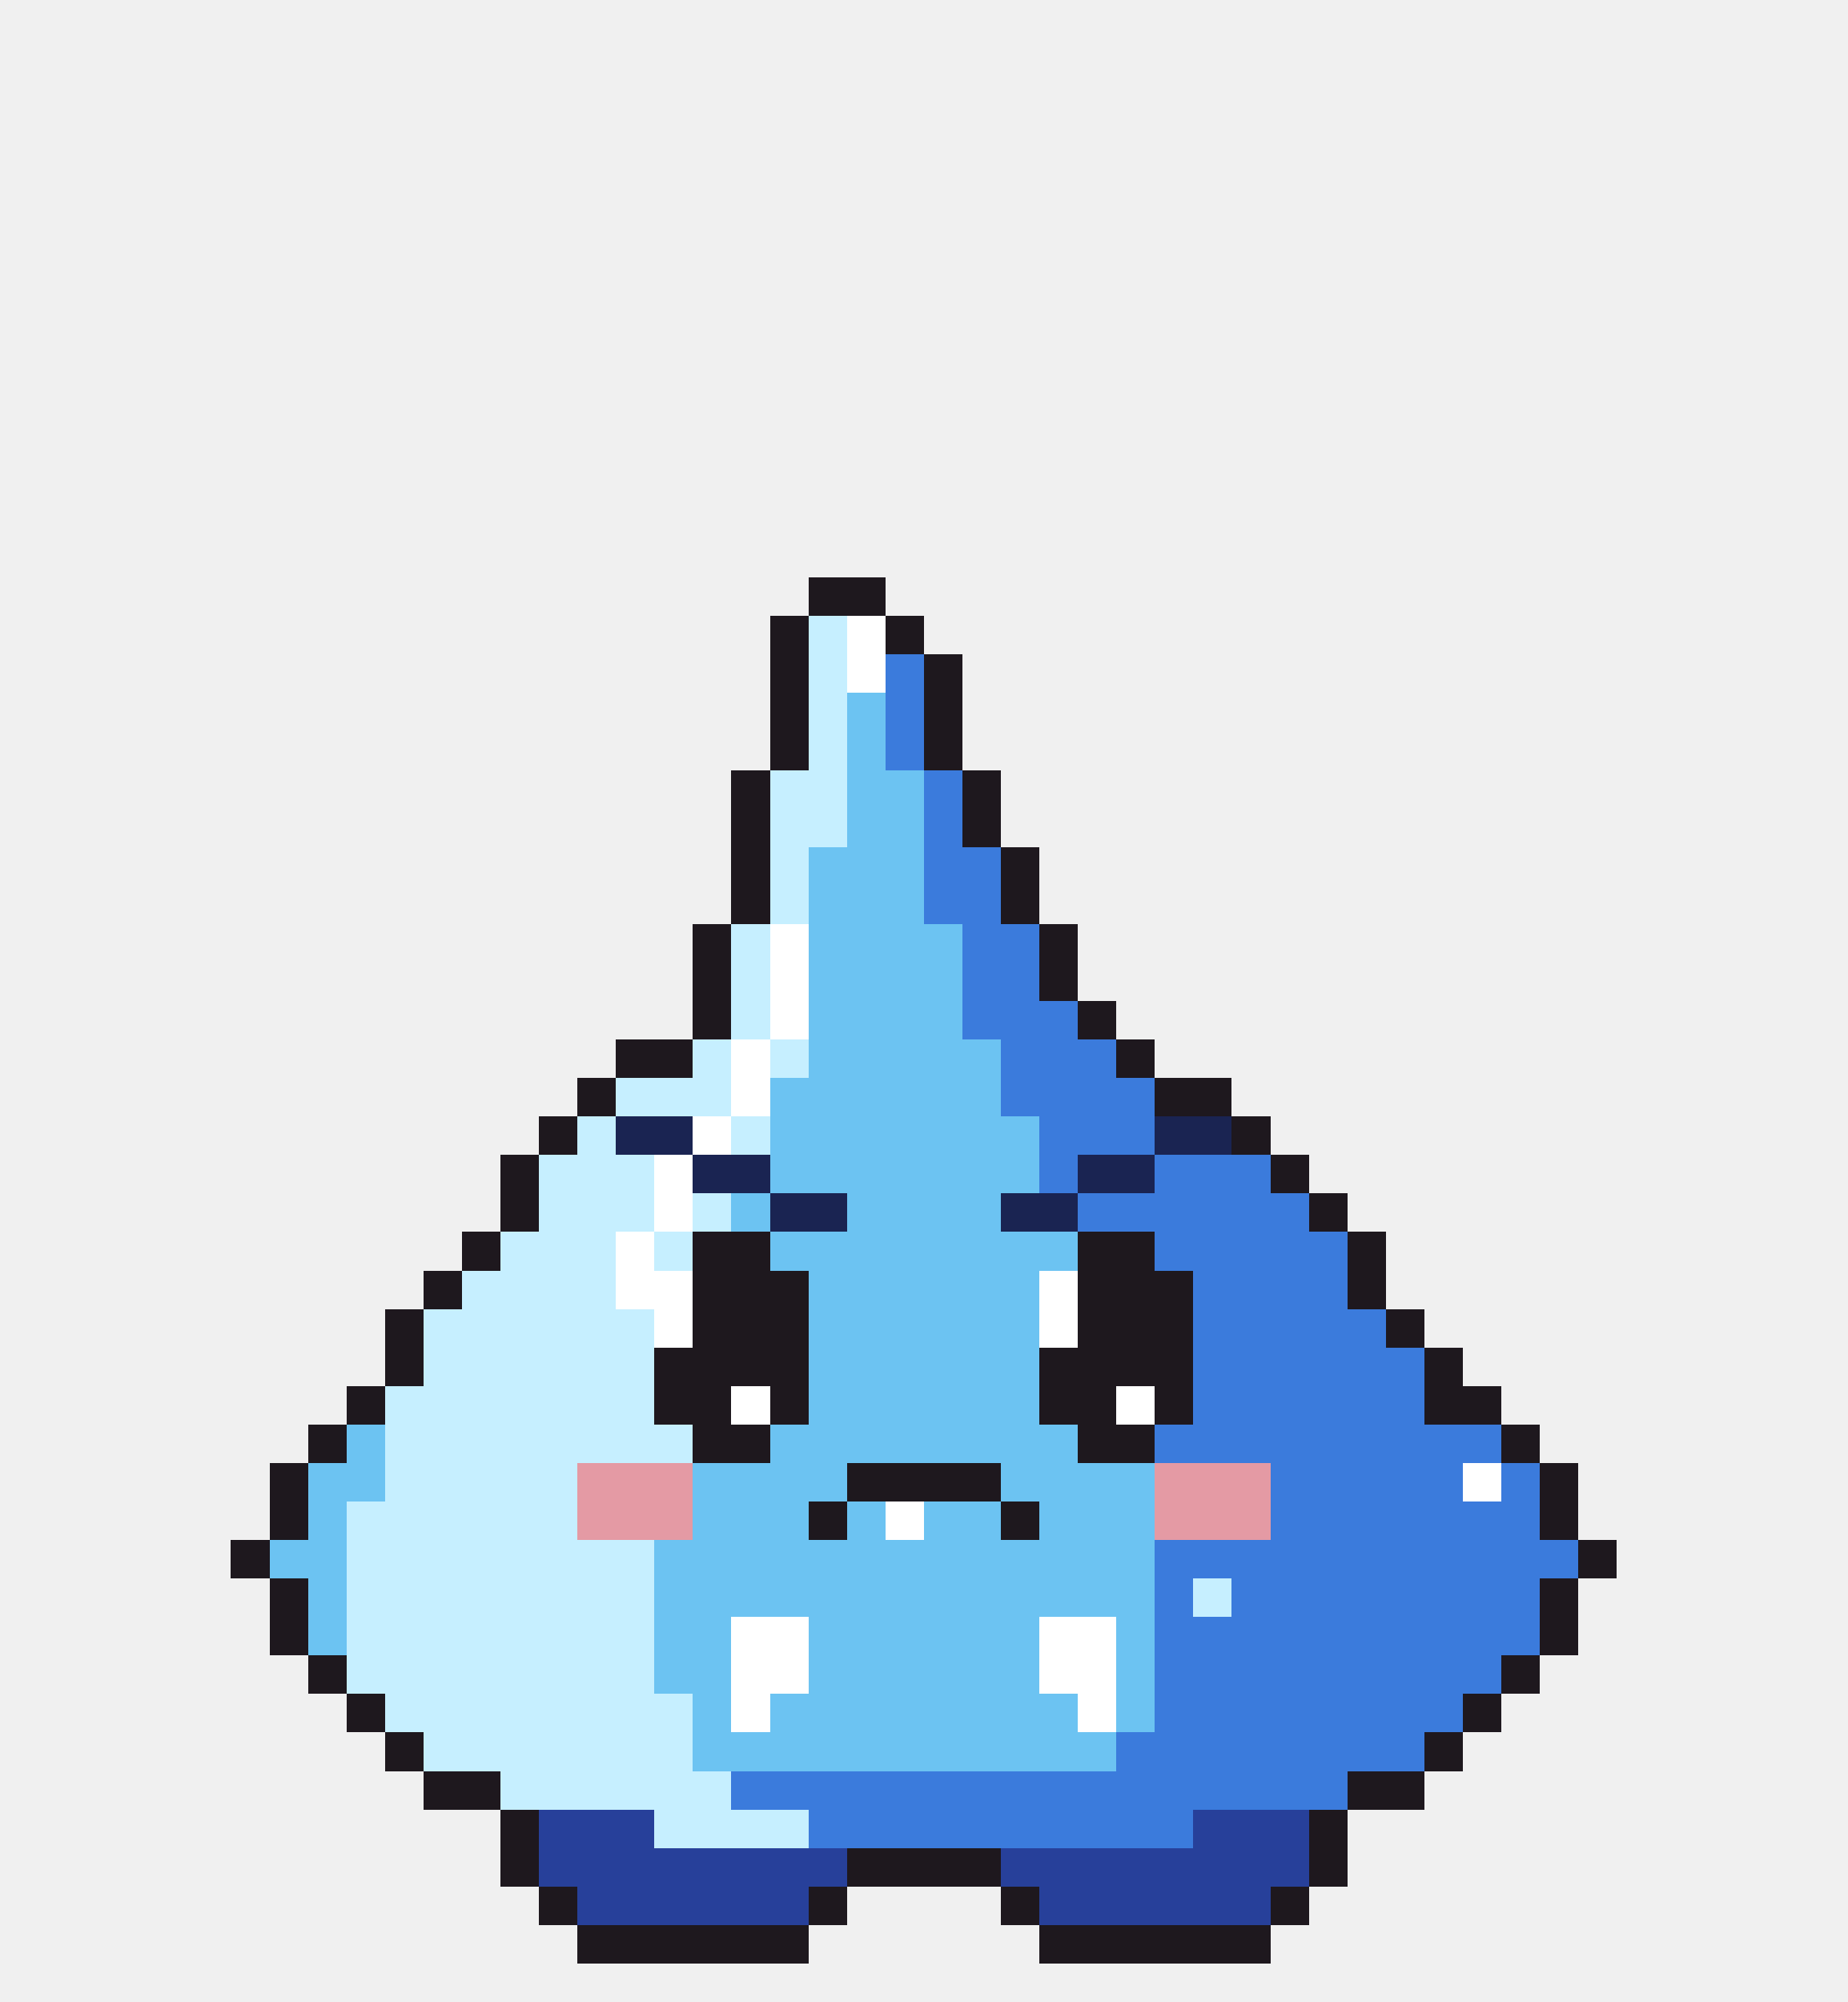
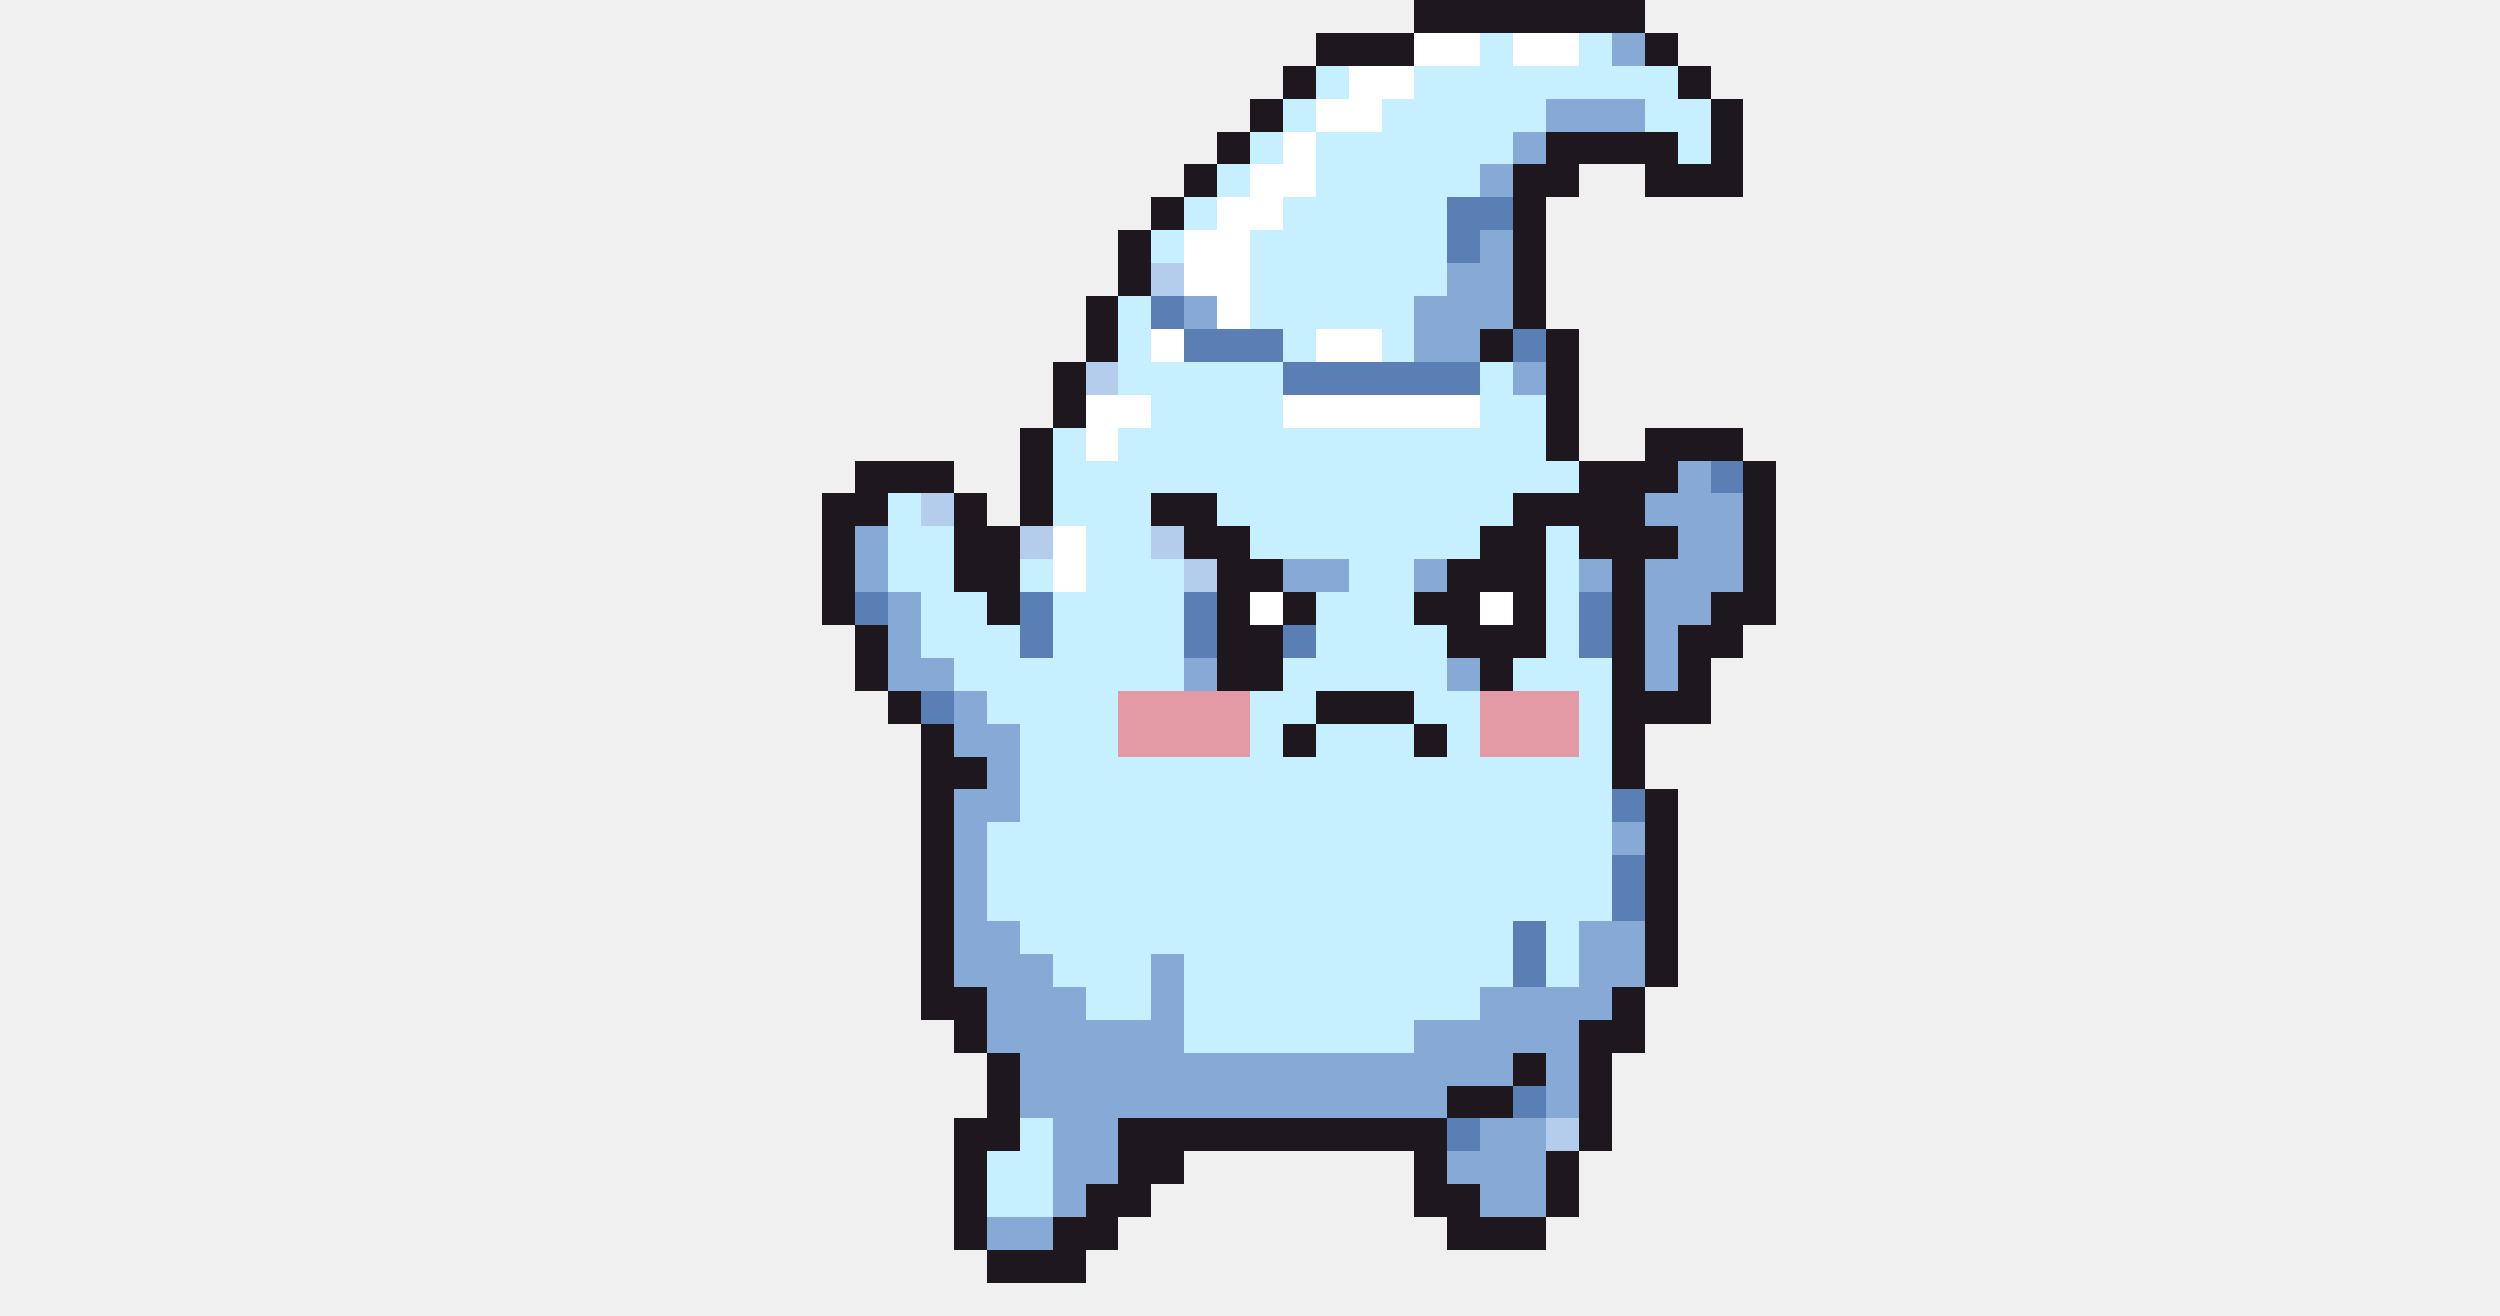
- <svg xmlns="http://www.w3.org/2000/svg" width="48" height="52" viewBox="0 0 48 52" shape-rendering="crispEdges">
-   <rect x="21" y="15" width="2" height="1" fill="#1e181e" />
-   <rect x="20" y="16" width="1" height="1" fill="#1e181e" />
-   <rect x="21" y="16" width="1" height="1" fill="#c6efff" />
-   <rect x="22" y="16" width="1" height="1" fill="#ffffff" />
-   <rect x="23" y="16" width="1" height="1" fill="#1e181e" />
-   <rect x="20" y="17" width="1" height="1" fill="#1e181e" />
-   <rect x="21" y="17" width="1" height="1" fill="#c6efff" />
-   <rect x="22" y="17" width="1" height="1" fill="#ffffff" />
-   <rect x="23" y="17" width="1" height="1" fill="#3b7bdc" />
-   <rect x="24" y="17" width="1" height="1" fill="#1e181e" />
-   <rect x="20" y="18" width="1" height="1" fill="#1e181e" />
-   <rect x="21" y="18" width="1" height="1" fill="#c6efff" />
-   <rect x="22" y="18" width="1" height="1" fill="#6cc3f2" />
-   <rect x="23" y="18" width="1" height="1" fill="#3b7bdc" />
-   <rect x="24" y="18" width="1" height="1" fill="#1e181e" />
-   <rect x="20" y="19" width="1" height="1" fill="#1e181e" />
-   <rect x="21" y="19" width="1" height="1" fill="#c6efff" />
-   <rect x="22" y="19" width="1" height="1" fill="#6cc3f2" />
-   <rect x="23" y="19" width="1" height="1" fill="#3b7bdc" />
-   <rect x="24" y="19" width="1" height="1" fill="#1e181e" />
-   <rect x="19" y="20" width="1" height="1" fill="#1e181e" />
-   <rect x="20" y="20" width="2" height="1" fill="#c6efff" />
-   <rect x="22" y="20" width="2" height="1" fill="#6cc3f2" />
-   <rect x="24" y="20" width="1" height="1" fill="#3b7bdc" />
-   <rect x="25" y="20" width="1" height="1" fill="#1e181e" />
-   <rect x="19" y="21" width="1" height="1" fill="#1e181e" />
-   <rect x="20" y="21" width="2" height="1" fill="#c6efff" />
-   <rect x="22" y="21" width="2" height="1" fill="#6cc3f2" />
-   <rect x="24" y="21" width="1" height="1" fill="#3b7bdc" />
-   <rect x="25" y="21" width="1" height="1" fill="#1e181e" />
-   <rect x="19" y="22" width="1" height="1" fill="#1e181e" />
-   <rect x="20" y="22" width="1" height="1" fill="#c6efff" />
-   <rect x="21" y="22" width="3" height="1" fill="#6cc3f2" />
-   <rect x="24" y="22" width="2" height="1" fill="#3b7bdc" />
-   <rect x="26" y="22" width="1" height="1" fill="#1e181e" />
-   <rect x="19" y="23" width="1" height="1" fill="#1e181e" />
-   <rect x="20" y="23" width="1" height="1" fill="#c6efff" />
-   <rect x="21" y="23" width="3" height="1" fill="#6cc3f2" />
-   <rect x="24" y="23" width="2" height="1" fill="#3b7bdc" />
-   <rect x="26" y="23" width="1" height="1" fill="#1e181e" />
-   <rect x="18" y="24" width="1" height="1" fill="#1e181e" />
-   <rect x="19" y="24" width="1" height="1" fill="#c6efff" />
-   <rect x="20" y="24" width="1" height="1" fill="#ffffff" />
-   <rect x="21" y="24" width="4" height="1" fill="#6cc3f2" />
-   <rect x="25" y="24" width="2" height="1" fill="#3b7bdc" />
-   <rect x="27" y="24" width="1" height="1" fill="#1e181e" />
-   <rect x="18" y="25" width="1" height="1" fill="#1e181e" />
-   <rect x="19" y="25" width="1" height="1" fill="#c6efff" />
-   <rect x="20" y="25" width="1" height="1" fill="#ffffff" />
-   <rect x="21" y="25" width="4" height="1" fill="#6cc3f2" />
-   <rect x="25" y="25" width="2" height="1" fill="#3b7bdc" />
-   <rect x="27" y="25" width="1" height="1" fill="#1e181e" />
-   <rect x="18" y="26" width="1" height="1" fill="#1e181e" />
-   <rect x="19" y="26" width="1" height="1" fill="#c6efff" />
-   <rect x="20" y="26" width="1" height="1" fill="#ffffff" />
-   <rect x="21" y="26" width="4" height="1" fill="#6cc3f2" />
-   <rect x="25" y="26" width="3" height="1" fill="#3b7bdc" />
+ <svg xmlns="http://www.w3.org/2000/svg" width="76" height="40" viewBox="0 0 76 40" shape-rendering="crispEdges">
+   <rect x="43" y="0" width="7" height="1" fill="#1e181e" />
+   <rect x="40" y="1" width="3" height="1" fill="#1e181e" />
+   <rect x="43" y="1" width="2" height="1" fill="#ffffff" />
+   <rect x="45" y="1" width="1" height="1" fill="#c6efff" />
+   <rect x="46" y="1" width="2" height="1" fill="#ffffff" />
+   <rect x="48" y="1" width="1" height="1" fill="#c6efff" />
+   <rect x="49" y="1" width="1" height="1" fill="#86a9d6" />
+   <rect x="50" y="1" width="1" height="1" fill="#1e181e" />
+   <rect x="39" y="2" width="1" height="1" fill="#1e181e" />
+   <rect x="40" y="2" width="1" height="1" fill="#c6efff" />
+   <rect x="41" y="2" width="2" height="1" fill="#ffffff" />
+   <rect x="43" y="2" width="8" height="1" fill="#c6efff" />
+   <rect x="51" y="2" width="1" height="1" fill="#1e181e" />
+   <rect x="38" y="3" width="1" height="1" fill="#1e181e" />
+   <rect x="39" y="3" width="1" height="1" fill="#c6efff" />
+   <rect x="40" y="3" width="2" height="1" fill="#ffffff" />
+   <rect x="42" y="3" width="5" height="1" fill="#c6efff" />
+   <rect x="47" y="3" width="3" height="1" fill="#86a9d6" />
+   <rect x="50" y="3" width="2" height="1" fill="#c6efff" />
+   <rect x="52" y="3" width="1" height="1" fill="#1e181e" />
+   <rect x="37" y="4" width="1" height="1" fill="#1e181e" />
+   <rect x="38" y="4" width="1" height="1" fill="#c6efff" />
+   <rect x="39" y="4" width="1" height="1" fill="#ffffff" />
+   <rect x="40" y="4" width="6" height="1" fill="#c6efff" />
+   <rect x="46" y="4" width="1" height="1" fill="#86a9d6" />
+   <rect x="47" y="4" width="4" height="1" fill="#1e181e" />
+   <rect x="51" y="4" width="1" height="1" fill="#c6efff" />
+   <rect x="52" y="4" width="1" height="1" fill="#1e181e" />
+   <rect x="36" y="5" width="1" height="1" fill="#1e181e" />
+   <rect x="37" y="5" width="1" height="1" fill="#c6efff" />
+   <rect x="38" y="5" width="2" height="1" fill="#ffffff" />
+   <rect x="40" y="5" width="5" height="1" fill="#c6efff" />
+   <rect x="45" y="5" width="1" height="1" fill="#86a9d6" />
+   <rect x="46" y="5" width="2" height="1" fill="#1e181e" />
+   <rect x="50" y="5" width="3" height="1" fill="#1e181e" />
+   <rect x="35" y="6" width="1" height="1" fill="#1e181e" />
+   <rect x="36" y="6" width="1" height="1" fill="#c6efff" />
+   <rect x="37" y="6" width="2" height="1" fill="#ffffff" />
+   <rect x="39" y="6" width="5" height="1" fill="#c6efff" />
+   <rect x="44" y="6" width="2" height="1" fill="#5a7fb5" />
+   <rect x="46" y="6" width="1" height="1" fill="#1e181e" />
+   <rect x="34" y="7" width="1" height="1" fill="#1e181e" />
+   <rect x="35" y="7" width="1" height="1" fill="#c6efff" />
+   <rect x="36" y="7" width="2" height="1" fill="#ffffff" />
+   <rect x="38" y="7" width="6" height="1" fill="#c6efff" />
+   <rect x="44" y="7" width="1" height="1" fill="#5a7fb5" />
+   <rect x="45" y="7" width="1" height="1" fill="#86a9d6" />
+   <rect x="46" y="7" width="1" height="1" fill="#1e181e" />
+   <rect x="34" y="8" width="1" height="1" fill="#1e181e" />
+   <rect x="35" y="8" width="1" height="1" fill="#b4cdec" />
+   <rect x="36" y="8" width="2" height="1" fill="#ffffff" />
+   <rect x="38" y="8" width="6" height="1" fill="#c6efff" />
+   <rect x="44" y="8" width="2" height="1" fill="#86a9d6" />
+   <rect x="46" y="8" width="1" height="1" fill="#1e181e" />
+   <rect x="33" y="9" width="1" height="1" fill="#1e181e" />
+   <rect x="34" y="9" width="1" height="1" fill="#c6efff" />
+   <rect x="35" y="9" width="1" height="1" fill="#5a7fb5" />
+   <rect x="36" y="9" width="1" height="1" fill="#86a9d6" />
+   <rect x="37" y="9" width="1" height="1" fill="#ffffff" />
+   <rect x="38" y="9" width="5" height="1" fill="#c6efff" />
+   <rect x="43" y="9" width="3" height="1" fill="#86a9d6" />
+   <rect x="46" y="9" width="1" height="1" fill="#1e181e" />
+   <rect x="33" y="10" width="1" height="1" fill="#1e181e" />
+   <rect x="34" y="10" width="1" height="1" fill="#c6efff" />
+   <rect x="35" y="10" width="1" height="1" fill="#ffffff" />
+   <rect x="36" y="10" width="3" height="1" fill="#5a7fb5" />
+   <rect x="39" y="10" width="1" height="1" fill="#c6efff" />
+   <rect x="40" y="10" width="2" height="1" fill="#ffffff" />
+   <rect x="42" y="10" width="1" height="1" fill="#c6efff" />
+   <rect x="43" y="10" width="2" height="1" fill="#86a9d6" />
+   <rect x="45" y="10" width="1" height="1" fill="#1e181e" />
+   <rect x="46" y="10" width="1" height="1" fill="#5a7fb5" />
+   <rect x="47" y="10" width="1" height="1" fill="#1e181e" />
+   <rect x="32" y="11" width="1" height="1" fill="#1e181e" />
+   <rect x="33" y="11" width="1" height="1" fill="#b4cdec" />
+   <rect x="34" y="11" width="5" height="1" fill="#c6efff" />
+   <rect x="39" y="11" width="6" height="1" fill="#5a7fb5" />
+   <rect x="45" y="11" width="1" height="1" fill="#c6efff" />
+   <rect x="46" y="11" width="1" height="1" fill="#86a9d6" />
+   <rect x="47" y="11" width="1" height="1" fill="#1e181e" />
+   <rect x="32" y="12" width="1" height="1" fill="#1e181e" />
+   <rect x="33" y="12" width="2" height="1" fill="#ffffff" />
+   <rect x="35" y="12" width="4" height="1" fill="#c6efff" />
+   <rect x="39" y="12" width="6" height="1" fill="#ffffff" />
+   <rect x="45" y="12" width="2" height="1" fill="#c6efff" />
+   <rect x="47" y="12" width="1" height="1" fill="#1e181e" />
+   <rect x="31" y="13" width="1" height="1" fill="#1e181e" />
+   <rect x="32" y="13" width="1" height="1" fill="#c6efff" />
+   <rect x="33" y="13" width="1" height="1" fill="#ffffff" />
+   <rect x="34" y="13" width="13" height="1" fill="#c6efff" />
+   <rect x="47" y="13" width="1" height="1" fill="#1e181e" />
+   <rect x="50" y="13" width="3" height="1" fill="#1e181e" />
+   <rect x="26" y="14" width="3" height="1" fill="#1e181e" />
+   <rect x="31" y="14" width="1" height="1" fill="#1e181e" />
+   <rect x="32" y="14" width="16" height="1" fill="#c6efff" />
+   <rect x="48" y="14" width="3" height="1" fill="#1e181e" />
+   <rect x="51" y="14" width="1" height="1" fill="#86a9d6" />
+   <rect x="52" y="14" width="1" height="1" fill="#5a7fb5" />
+   <rect x="53" y="14" width="1" height="1" fill="#1e181e" />
+   <rect x="25" y="15" width="2" height="1" fill="#1e181e" />
+   <rect x="27" y="15" width="1" height="1" fill="#c6efff" />
+   <rect x="28" y="15" width="1" height="1" fill="#b4cdec" />
+   <rect x="29" y="15" width="1" height="1" fill="#1e181e" />
+   <rect x="31" y="15" width="1" height="1" fill="#1e181e" />
+   <rect x="32" y="15" width="3" height="1" fill="#c6efff" />
+   <rect x="35" y="15" width="2" height="1" fill="#1e181e" />
+   <rect x="37" y="15" width="9" height="1" fill="#c6efff" />
+   <rect x="46" y="15" width="4" height="1" fill="#1e181e" />
+   <rect x="50" y="15" width="3" height="1" fill="#86a9d6" />
+   <rect x="53" y="15" width="1" height="1" fill="#1e181e" />
+   <rect x="25" y="16" width="1" height="1" fill="#1e181e" />
+   <rect x="26" y="16" width="1" height="1" fill="#86a9d6" />
+   <rect x="27" y="16" width="2" height="1" fill="#c6efff" />
+   <rect x="29" y="16" width="2" height="1" fill="#1e181e" />
+   <rect x="31" y="16" width="1" height="1" fill="#b4cdec" />
+   <rect x="32" y="16" width="1" height="1" fill="#ffffff" />
+   <rect x="33" y="16" width="2" height="1" fill="#c6efff" />
+   <rect x="35" y="16" width="1" height="1" fill="#b4cdec" />
+   <rect x="36" y="16" width="2" height="1" fill="#1e181e" />
+   <rect x="38" y="16" width="7" height="1" fill="#c6efff" />
+   <rect x="45" y="16" width="2" height="1" fill="#1e181e" />
+   <rect x="47" y="16" width="1" height="1" fill="#c6efff" />
+   <rect x="48" y="16" width="3" height="1" fill="#1e181e" />
+   <rect x="51" y="16" width="2" height="1" fill="#86a9d6" />
+   <rect x="53" y="16" width="1" height="1" fill="#1e181e" />
+   <rect x="25" y="17" width="1" height="1" fill="#1e181e" />
+   <rect x="26" y="17" width="1" height="1" fill="#86a9d6" />
+   <rect x="27" y="17" width="2" height="1" fill="#c6efff" />
+   <rect x="29" y="17" width="2" height="1" fill="#1e181e" />
+   <rect x="31" y="17" width="1" height="1" fill="#c6efff" />
+   <rect x="32" y="17" width="1" height="1" fill="#ffffff" />
+   <rect x="33" y="17" width="3" height="1" fill="#c6efff" />
+   <rect x="36" y="17" width="1" height="1" fill="#b4cdec" />
+   <rect x="37" y="17" width="2" height="1" fill="#1e181e" />
+   <rect x="39" y="17" width="2" height="1" fill="#86a9d6" />
+   <rect x="41" y="17" width="2" height="1" fill="#c6efff" />
+   <rect x="43" y="17" width="1" height="1" fill="#86a9d6" />
+   <rect x="44" y="17" width="3" height="1" fill="#1e181e" />
+   <rect x="47" y="17" width="1" height="1" fill="#c6efff" />
+   <rect x="48" y="17" width="1" height="1" fill="#86a9d6" />
+   <rect x="49" y="17" width="1" height="1" fill="#1e181e" />
+   <rect x="50" y="17" width="3" height="1" fill="#86a9d6" />
+   <rect x="53" y="17" width="1" height="1" fill="#1e181e" />
+   <rect x="25" y="18" width="1" height="1" fill="#1e181e" />
+   <rect x="26" y="18" width="1" height="1" fill="#5a7fb5" />
+   <rect x="27" y="18" width="1" height="1" fill="#86a9d6" />
+   <rect x="28" y="18" width="2" height="1" fill="#c6efff" />
+   <rect x="30" y="18" width="1" height="1" fill="#1e181e" />
+   <rect x="31" y="18" width="1" height="1" fill="#5a7fb5" />
+   <rect x="32" y="18" width="4" height="1" fill="#c6efff" />
+   <rect x="36" y="18" width="1" height="1" fill="#5a7fb5" />
+   <rect x="37" y="18" width="1" height="1" fill="#1e181e" />
+   <rect x="38" y="18" width="1" height="1" fill="#ffffff" />
+   <rect x="39" y="18" width="1" height="1" fill="#1e181e" />
+   <rect x="40" y="18" width="3" height="1" fill="#c6efff" />
+   <rect x="43" y="18" width="2" height="1" fill="#1e181e" />
+   <rect x="45" y="18" width="1" height="1" fill="#ffffff" />
+   <rect x="46" y="18" width="1" height="1" fill="#1e181e" />
+   <rect x="47" y="18" width="1" height="1" fill="#c6efff" />
+   <rect x="48" y="18" width="1" height="1" fill="#5a7fb5" />
+   <rect x="49" y="18" width="1" height="1" fill="#1e181e" />
+   <rect x="50" y="18" width="2" height="1" fill="#86a9d6" />
+   <rect x="52" y="18" width="2" height="1" fill="#1e181e" />
+   <rect x="26" y="19" width="1" height="1" fill="#1e181e" />
+   <rect x="27" y="19" width="1" height="1" fill="#86a9d6" />
+   <rect x="28" y="19" width="3" height="1" fill="#c6efff" />
+   <rect x="31" y="19" width="1" height="1" fill="#5a7fb5" />
+   <rect x="32" y="19" width="4" height="1" fill="#c6efff" />
+   <rect x="36" y="19" width="1" height="1" fill="#5a7fb5" />
+   <rect x="37" y="19" width="2" height="1" fill="#1e181e" />
+   <rect x="39" y="19" width="1" height="1" fill="#5a7fb5" />
+   <rect x="40" y="19" width="4" height="1" fill="#c6efff" />
+   <rect x="44" y="19" width="3" height="1" fill="#1e181e" />
+   <rect x="47" y="19" width="1" height="1" fill="#c6efff" />
+   <rect x="48" y="19" width="1" height="1" fill="#5a7fb5" />
+   <rect x="49" y="19" width="1" height="1" fill="#1e181e" />
+   <rect x="50" y="19" width="1" height="1" fill="#86a9d6" />
+   <rect x="51" y="19" width="2" height="1" fill="#1e181e" />
+   <rect x="26" y="20" width="1" height="1" fill="#1e181e" />
+   <rect x="27" y="20" width="2" height="1" fill="#86a9d6" />
+   <rect x="29" y="20" width="7" height="1" fill="#c6efff" />
+   <rect x="36" y="20" width="1" height="1" fill="#86a9d6" />
+   <rect x="37" y="20" width="2" height="1" fill="#1e181e" />
+   <rect x="39" y="20" width="5" height="1" fill="#c6efff" />
+   <rect x="44" y="20" width="1" height="1" fill="#86a9d6" />
+   <rect x="45" y="20" width="1" height="1" fill="#1e181e" />
+   <rect x="46" y="20" width="3" height="1" fill="#c6efff" />
+   <rect x="49" y="20" width="1" height="1" fill="#1e181e" />
+   <rect x="50" y="20" width="1" height="1" fill="#86a9d6" />
+   <rect x="51" y="20" width="1" height="1" fill="#1e181e" />
+   <rect x="27" y="21" width="1" height="1" fill="#1e181e" />
+   <rect x="28" y="21" width="1" height="1" fill="#5a7fb5" />
+   <rect x="29" y="21" width="1" height="1" fill="#86a9d6" />
+   <rect x="30" y="21" width="4" height="1" fill="#c6efff" />
+   <rect x="34" y="21" width="4" height="1" fill="#e49aa4" />
+   <rect x="38" y="21" width="2" height="1" fill="#c6efff" />
+   <rect x="40" y="21" width="3" height="1" fill="#1e181e" />
+   <rect x="43" y="21" width="2" height="1" fill="#c6efff" />
+   <rect x="45" y="21" width="3" height="1" fill="#e49aa4" />
+   <rect x="48" y="21" width="1" height="1" fill="#c6efff" />
+   <rect x="49" y="21" width="3" height="1" fill="#1e181e" />
+   <rect x="28" y="22" width="1" height="1" fill="#1e181e" />
+   <rect x="29" y="22" width="2" height="1" fill="#86a9d6" />
+   <rect x="31" y="22" width="3" height="1" fill="#c6efff" />
+   <rect x="34" y="22" width="4" height="1" fill="#e49aa4" />
+   <rect x="38" y="22" width="1" height="1" fill="#c6efff" />
+   <rect x="39" y="22" width="1" height="1" fill="#1e181e" />
+   <rect x="40" y="22" width="3" height="1" fill="#c6efff" />
+   <rect x="43" y="22" width="1" height="1" fill="#1e181e" />
+   <rect x="44" y="22" width="1" height="1" fill="#c6efff" />
+   <rect x="45" y="22" width="3" height="1" fill="#e49aa4" />
+   <rect x="48" y="22" width="1" height="1" fill="#c6efff" />
+   <rect x="49" y="22" width="1" height="1" fill="#1e181e" />
+   <rect x="28" y="23" width="2" height="1" fill="#1e181e" />
+   <rect x="30" y="23" width="1" height="1" fill="#86a9d6" />
+   <rect x="31" y="23" width="18" height="1" fill="#c6efff" />
+   <rect x="49" y="23" width="1" height="1" fill="#1e181e" />
+   <rect x="28" y="24" width="1" height="1" fill="#1e181e" />
+   <rect x="29" y="24" width="2" height="1" fill="#86a9d6" />
+   <rect x="31" y="24" width="18" height="1" fill="#c6efff" />
+   <rect x="49" y="24" width="1" height="1" fill="#5a7fb5" />
+   <rect x="50" y="24" width="1" height="1" fill="#1e181e" />
+   <rect x="28" y="25" width="1" height="1" fill="#1e181e" />
+   <rect x="29" y="25" width="1" height="1" fill="#86a9d6" />
+   <rect x="30" y="25" width="19" height="1" fill="#c6efff" />
+   <rect x="49" y="25" width="1" height="1" fill="#86a9d6" />
+   <rect x="50" y="25" width="1" height="1" fill="#1e181e" />
  <rect x="28" y="26" width="1" height="1" fill="#1e181e" />
-   <rect x="16" y="27" width="2" height="1" fill="#1e181e" />
-   <rect x="18" y="27" width="1" height="1" fill="#c6efff" />
-   <rect x="19" y="27" width="1" height="1" fill="#ffffff" />
-   <rect x="20" y="27" width="1" height="1" fill="#c6efff" />
-   <rect x="21" y="27" width="5" height="1" fill="#6cc3f2" />
-   <rect x="26" y="27" width="3" height="1" fill="#3b7bdc" />
-   <rect x="29" y="27" width="1" height="1" fill="#1e181e" />
-   <rect x="15" y="28" width="1" height="1" fill="#1e181e" />
-   <rect x="16" y="28" width="3" height="1" fill="#c6efff" />
-   <rect x="19" y="28" width="1" height="1" fill="#ffffff" />
-   <rect x="20" y="28" width="6" height="1" fill="#6cc3f2" />
-   <rect x="26" y="28" width="4" height="1" fill="#3b7bdc" />
-   <rect x="30" y="28" width="2" height="1" fill="#1e181e" />
-   <rect x="14" y="29" width="1" height="1" fill="#1e181e" />
-   <rect x="15" y="29" width="1" height="1" fill="#c6efff" />
-   <rect x="16" y="29" width="2" height="1" fill="#1a2452" />
-   <rect x="18" y="29" width="1" height="1" fill="#ffffff" />
-   <rect x="19" y="29" width="1" height="1" fill="#c6efff" />
-   <rect x="20" y="29" width="7" height="1" fill="#6cc3f2" />
-   <rect x="27" y="29" width="3" height="1" fill="#3b7bdc" />
-   <rect x="30" y="29" width="2" height="1" fill="#1a2452" />
-   <rect x="32" y="29" width="1" height="1" fill="#1e181e" />
-   <rect x="13" y="30" width="1" height="1" fill="#1e181e" />
-   <rect x="14" y="30" width="3" height="1" fill="#c6efff" />
-   <rect x="17" y="30" width="1" height="1" fill="#ffffff" />
-   <rect x="18" y="30" width="2" height="1" fill="#1a2452" />
-   <rect x="20" y="30" width="7" height="1" fill="#6cc3f2" />
-   <rect x="27" y="30" width="1" height="1" fill="#3b7bdc" />
-   <rect x="28" y="30" width="2" height="1" fill="#1a2452" />
-   <rect x="30" y="30" width="3" height="1" fill="#3b7bdc" />
-   <rect x="33" y="30" width="1" height="1" fill="#1e181e" />
-   <rect x="13" y="31" width="1" height="1" fill="#1e181e" />
-   <rect x="14" y="31" width="3" height="1" fill="#c6efff" />
-   <rect x="17" y="31" width="1" height="1" fill="#ffffff" />
-   <rect x="18" y="31" width="1" height="1" fill="#c6efff" />
-   <rect x="19" y="31" width="1" height="1" fill="#6cc3f2" />
-   <rect x="20" y="31" width="2" height="1" fill="#1a2452" />
-   <rect x="22" y="31" width="4" height="1" fill="#6cc3f2" />
-   <rect x="26" y="31" width="2" height="1" fill="#1a2452" />
-   <rect x="28" y="31" width="6" height="1" fill="#3b7bdc" />
-   <rect x="34" y="31" width="1" height="1" fill="#1e181e" />
-   <rect x="12" y="32" width="1" height="1" fill="#1e181e" />
-   <rect x="13" y="32" width="3" height="1" fill="#c6efff" />
-   <rect x="16" y="32" width="1" height="1" fill="#ffffff" />
-   <rect x="17" y="32" width="1" height="1" fill="#c6efff" />
-   <rect x="18" y="32" width="2" height="1" fill="#1e181e" />
-   <rect x="20" y="32" width="8" height="1" fill="#6cc3f2" />
-   <rect x="28" y="32" width="2" height="1" fill="#1e181e" />
-   <rect x="30" y="32" width="5" height="1" fill="#3b7bdc" />
-   <rect x="35" y="32" width="1" height="1" fill="#1e181e" />
-   <rect x="11" y="33" width="1" height="1" fill="#1e181e" />
-   <rect x="12" y="33" width="4" height="1" fill="#c6efff" />
-   <rect x="16" y="33" width="2" height="1" fill="#ffffff" />
-   <rect x="18" y="33" width="3" height="1" fill="#1e181e" />
-   <rect x="21" y="33" width="6" height="1" fill="#6cc3f2" />
-   <rect x="27" y="33" width="1" height="1" fill="#ffffff" />
-   <rect x="28" y="33" width="3" height="1" fill="#1e181e" />
-   <rect x="31" y="33" width="4" height="1" fill="#3b7bdc" />
-   <rect x="35" y="33" width="1" height="1" fill="#1e181e" />
-   <rect x="10" y="34" width="1" height="1" fill="#1e181e" />
-   <rect x="11" y="34" width="6" height="1" fill="#c6efff" />
-   <rect x="17" y="34" width="1" height="1" fill="#ffffff" />
-   <rect x="18" y="34" width="3" height="1" fill="#1e181e" />
-   <rect x="21" y="34" width="6" height="1" fill="#6cc3f2" />
-   <rect x="27" y="34" width="1" height="1" fill="#ffffff" />
-   <rect x="28" y="34" width="3" height="1" fill="#1e181e" />
-   <rect x="31" y="34" width="5" height="1" fill="#3b7bdc" />
-   <rect x="36" y="34" width="1" height="1" fill="#1e181e" />
-   <rect x="10" y="35" width="1" height="1" fill="#1e181e" />
-   <rect x="11" y="35" width="6" height="1" fill="#c6efff" />
-   <rect x="17" y="35" width="4" height="1" fill="#1e181e" />
-   <rect x="21" y="35" width="6" height="1" fill="#6cc3f2" />
-   <rect x="27" y="35" width="4" height="1" fill="#1e181e" />
-   <rect x="31" y="35" width="6" height="1" fill="#3b7bdc" />
-   <rect x="37" y="35" width="1" height="1" fill="#1e181e" />
-   <rect x="9" y="36" width="1" height="1" fill="#1e181e" />
-   <rect x="10" y="36" width="7" height="1" fill="#c6efff" />
-   <rect x="17" y="36" width="2" height="1" fill="#1e181e" />
-   <rect x="19" y="36" width="1" height="1" fill="#ffffff" />
-   <rect x="20" y="36" width="1" height="1" fill="#1e181e" />
-   <rect x="21" y="36" width="6" height="1" fill="#6cc3f2" />
-   <rect x="27" y="36" width="2" height="1" fill="#1e181e" />
-   <rect x="29" y="36" width="1" height="1" fill="#ffffff" />
-   <rect x="30" y="36" width="1" height="1" fill="#1e181e" />
-   <rect x="31" y="36" width="6" height="1" fill="#3b7bdc" />
-   <rect x="37" y="36" width="2" height="1" fill="#1e181e" />
-   <rect x="8" y="37" width="1" height="1" fill="#1e181e" />
-   <rect x="9" y="37" width="1" height="1" fill="#6cc3f2" />
-   <rect x="10" y="37" width="8" height="1" fill="#c6efff" />
-   <rect x="18" y="37" width="2" height="1" fill="#1e181e" />
-   <rect x="20" y="37" width="8" height="1" fill="#6cc3f2" />
-   <rect x="28" y="37" width="2" height="1" fill="#1e181e" />
-   <rect x="30" y="37" width="9" height="1" fill="#3b7bdc" />
-   <rect x="39" y="37" width="1" height="1" fill="#1e181e" />
-   <rect x="7" y="38" width="1" height="1" fill="#1e181e" />
-   <rect x="8" y="38" width="2" height="1" fill="#6cc3f2" />
-   <rect x="10" y="38" width="5" height="1" fill="#c6efff" />
-   <rect x="15" y="38" width="3" height="1" fill="#e49aa4" />
-   <rect x="18" y="38" width="4" height="1" fill="#6cc3f2" />
-   <rect x="22" y="38" width="4" height="1" fill="#1e181e" />
-   <rect x="26" y="38" width="4" height="1" fill="#6cc3f2" />
-   <rect x="30" y="38" width="3" height="1" fill="#e49aa4" />
-   <rect x="33" y="38" width="5" height="1" fill="#3b7bdc" />
-   <rect x="38" y="38" width="1" height="1" fill="#ffffff" />
-   <rect x="39" y="38" width="1" height="1" fill="#3b7bdc" />
-   <rect x="40" y="38" width="1" height="1" fill="#1e181e" />
-   <rect x="7" y="39" width="1" height="1" fill="#1e181e" />
-   <rect x="8" y="39" width="1" height="1" fill="#6cc3f2" />
-   <rect x="9" y="39" width="6" height="1" fill="#c6efff" />
-   <rect x="15" y="39" width="3" height="1" fill="#e49aa4" />
-   <rect x="18" y="39" width="3" height="1" fill="#6cc3f2" />
-   <rect x="21" y="39" width="1" height="1" fill="#1e181e" />
-   <rect x="22" y="39" width="1" height="1" fill="#6cc3f2" />
-   <rect x="23" y="39" width="1" height="1" fill="#ffffff" />
-   <rect x="24" y="39" width="2" height="1" fill="#6cc3f2" />
-   <rect x="26" y="39" width="1" height="1" fill="#1e181e" />
-   <rect x="27" y="39" width="3" height="1" fill="#6cc3f2" />
-   <rect x="30" y="39" width="3" height="1" fill="#e49aa4" />
-   <rect x="33" y="39" width="7" height="1" fill="#3b7bdc" />
-   <rect x="40" y="39" width="1" height="1" fill="#1e181e" />
-   <rect x="6" y="40" width="1" height="1" fill="#1e181e" />
-   <rect x="7" y="40" width="2" height="1" fill="#6cc3f2" />
-   <rect x="9" y="40" width="8" height="1" fill="#c6efff" />
-   <rect x="17" y="40" width="13" height="1" fill="#6cc3f2" />
-   <rect x="30" y="40" width="11" height="1" fill="#3b7bdc" />
-   <rect x="41" y="40" width="1" height="1" fill="#1e181e" />
-   <rect x="7" y="41" width="1" height="1" fill="#1e181e" />
-   <rect x="8" y="41" width="1" height="1" fill="#6cc3f2" />
-   <rect x="9" y="41" width="8" height="1" fill="#c6efff" />
-   <rect x="17" y="41" width="13" height="1" fill="#6cc3f2" />
-   <rect x="30" y="41" width="1" height="1" fill="#3b7bdc" />
-   <rect x="31" y="41" width="1" height="1" fill="#c6efff" />
-   <rect x="32" y="41" width="8" height="1" fill="#3b7bdc" />
-   <rect x="40" y="41" width="1" height="1" fill="#1e181e" />
-   <rect x="7" y="42" width="1" height="1" fill="#1e181e" />
-   <rect x="8" y="42" width="1" height="1" fill="#6cc3f2" />
-   <rect x="9" y="42" width="8" height="1" fill="#c6efff" />
-   <rect x="17" y="42" width="2" height="1" fill="#6cc3f2" />
-   <rect x="19" y="42" width="2" height="1" fill="#ffffff" />
-   <rect x="21" y="42" width="6" height="1" fill="#6cc3f2" />
-   <rect x="27" y="42" width="2" height="1" fill="#ffffff" />
-   <rect x="29" y="42" width="1" height="1" fill="#6cc3f2" />
-   <rect x="30" y="42" width="10" height="1" fill="#3b7bdc" />
-   <rect x="40" y="42" width="1" height="1" fill="#1e181e" />
-   <rect x="8" y="43" width="1" height="1" fill="#1e181e" />
-   <rect x="9" y="43" width="8" height="1" fill="#c6efff" />
-   <rect x="17" y="43" width="2" height="1" fill="#6cc3f2" />
-   <rect x="19" y="43" width="2" height="1" fill="#ffffff" />
-   <rect x="21" y="43" width="6" height="1" fill="#6cc3f2" />
-   <rect x="27" y="43" width="2" height="1" fill="#ffffff" />
-   <rect x="29" y="43" width="1" height="1" fill="#6cc3f2" />
-   <rect x="30" y="43" width="9" height="1" fill="#3b7bdc" />
-   <rect x="39" y="43" width="1" height="1" fill="#1e181e" />
-   <rect x="9" y="44" width="1" height="1" fill="#1e181e" />
-   <rect x="10" y="44" width="8" height="1" fill="#c6efff" />
-   <rect x="18" y="44" width="1" height="1" fill="#6cc3f2" />
-   <rect x="19" y="44" width="1" height="1" fill="#ffffff" />
-   <rect x="20" y="44" width="8" height="1" fill="#6cc3f2" />
-   <rect x="28" y="44" width="1" height="1" fill="#ffffff" />
-   <rect x="29" y="44" width="1" height="1" fill="#6cc3f2" />
-   <rect x="30" y="44" width="8" height="1" fill="#3b7bdc" />
-   <rect x="38" y="44" width="1" height="1" fill="#1e181e" />
-   <rect x="10" y="45" width="1" height="1" fill="#1e181e" />
-   <rect x="11" y="45" width="7" height="1" fill="#c6efff" />
-   <rect x="18" y="45" width="11" height="1" fill="#6cc3f2" />
-   <rect x="29" y="45" width="8" height="1" fill="#3b7bdc" />
-   <rect x="37" y="45" width="1" height="1" fill="#1e181e" />
-   <rect x="11" y="46" width="2" height="1" fill="#1e181e" />
-   <rect x="13" y="46" width="6" height="1" fill="#c6efff" />
-   <rect x="19" y="46" width="16" height="1" fill="#3b7bdc" />
-   <rect x="35" y="46" width="2" height="1" fill="#1e181e" />
-   <rect x="13" y="47" width="1" height="1" fill="#1e181e" />
-   <rect x="14" y="47" width="3" height="1" fill="#27409a" />
-   <rect x="17" y="47" width="4" height="1" fill="#c6efff" />
-   <rect x="21" y="47" width="10" height="1" fill="#3b7bdc" />
-   <rect x="31" y="47" width="3" height="1" fill="#27409a" />
-   <rect x="34" y="47" width="1" height="1" fill="#1e181e" />
-   <rect x="13" y="48" width="1" height="1" fill="#1e181e" />
-   <rect x="14" y="48" width="8" height="1" fill="#27409a" />
-   <rect x="22" y="48" width="4" height="1" fill="#1e181e" />
-   <rect x="26" y="48" width="8" height="1" fill="#27409a" />
-   <rect x="34" y="48" width="1" height="1" fill="#1e181e" />
-   <rect x="14" y="49" width="1" height="1" fill="#1e181e" />
-   <rect x="15" y="49" width="6" height="1" fill="#27409a" />
-   <rect x="21" y="49" width="1" height="1" fill="#1e181e" />
-   <rect x="26" y="49" width="1" height="1" fill="#1e181e" />
-   <rect x="27" y="49" width="6" height="1" fill="#27409a" />
-   <rect x="33" y="49" width="1" height="1" fill="#1e181e" />
-   <rect x="15" y="50" width="6" height="1" fill="#1e181e" />
-   <rect x="27" y="50" width="6" height="1" fill="#1e181e" />
+   <rect x="29" y="26" width="1" height="1" fill="#86a9d6" />
+   <rect x="30" y="26" width="19" height="1" fill="#c6efff" />
+   <rect x="49" y="26" width="1" height="1" fill="#5a7fb5" />
+   <rect x="50" y="26" width="1" height="1" fill="#1e181e" />
+   <rect x="28" y="27" width="1" height="1" fill="#1e181e" />
+   <rect x="29" y="27" width="1" height="1" fill="#86a9d6" />
+   <rect x="30" y="27" width="19" height="1" fill="#c6efff" />
+   <rect x="49" y="27" width="1" height="1" fill="#5a7fb5" />
+   <rect x="50" y="27" width="1" height="1" fill="#1e181e" />
+   <rect x="28" y="28" width="1" height="1" fill="#1e181e" />
+   <rect x="29" y="28" width="2" height="1" fill="#86a9d6" />
+   <rect x="31" y="28" width="15" height="1" fill="#c6efff" />
+   <rect x="46" y="28" width="1" height="1" fill="#5a7fb5" />
+   <rect x="47" y="28" width="1" height="1" fill="#c6efff" />
+   <rect x="48" y="28" width="2" height="1" fill="#86a9d6" />
+   <rect x="50" y="28" width="1" height="1" fill="#1e181e" />
+   <rect x="28" y="29" width="1" height="1" fill="#1e181e" />
+   <rect x="29" y="29" width="3" height="1" fill="#86a9d6" />
+   <rect x="32" y="29" width="3" height="1" fill="#c6efff" />
+   <rect x="35" y="29" width="1" height="1" fill="#86a9d6" />
+   <rect x="36" y="29" width="10" height="1" fill="#c6efff" />
+   <rect x="46" y="29" width="1" height="1" fill="#5a7fb5" />
+   <rect x="47" y="29" width="1" height="1" fill="#c6efff" />
+   <rect x="48" y="29" width="2" height="1" fill="#86a9d6" />
+   <rect x="50" y="29" width="1" height="1" fill="#1e181e" />
+   <rect x="28" y="30" width="2" height="1" fill="#1e181e" />
+   <rect x="30" y="30" width="3" height="1" fill="#86a9d6" />
+   <rect x="33" y="30" width="2" height="1" fill="#c6efff" />
+   <rect x="35" y="30" width="1" height="1" fill="#86a9d6" />
+   <rect x="36" y="30" width="9" height="1" fill="#c6efff" />
+   <rect x="45" y="30" width="4" height="1" fill="#86a9d6" />
+   <rect x="49" y="30" width="1" height="1" fill="#1e181e" />
+   <rect x="29" y="31" width="1" height="1" fill="#1e181e" />
+   <rect x="30" y="31" width="6" height="1" fill="#86a9d6" />
+   <rect x="36" y="31" width="7" height="1" fill="#c6efff" />
+   <rect x="43" y="31" width="5" height="1" fill="#86a9d6" />
+   <rect x="48" y="31" width="2" height="1" fill="#1e181e" />
+   <rect x="30" y="32" width="1" height="1" fill="#1e181e" />
+   <rect x="31" y="32" width="15" height="1" fill="#86a9d6" />
+   <rect x="46" y="32" width="1" height="1" fill="#1e181e" />
+   <rect x="47" y="32" width="1" height="1" fill="#86a9d6" />
+   <rect x="48" y="32" width="1" height="1" fill="#1e181e" />
+   <rect x="30" y="33" width="1" height="1" fill="#1e181e" />
+   <rect x="31" y="33" width="13" height="1" fill="#86a9d6" />
+   <rect x="44" y="33" width="2" height="1" fill="#1e181e" />
+   <rect x="46" y="33" width="1" height="1" fill="#5a7fb5" />
+   <rect x="47" y="33" width="1" height="1" fill="#86a9d6" />
+   <rect x="48" y="33" width="1" height="1" fill="#1e181e" />
+   <rect x="29" y="34" width="2" height="1" fill="#1e181e" />
+   <rect x="31" y="34" width="1" height="1" fill="#c6efff" />
+   <rect x="32" y="34" width="2" height="1" fill="#86a9d6" />
+   <rect x="34" y="34" width="10" height="1" fill="#1e181e" />
+   <rect x="44" y="34" width="1" height="1" fill="#5a7fb5" />
+   <rect x="45" y="34" width="2" height="1" fill="#86a9d6" />
+   <rect x="47" y="34" width="1" height="1" fill="#b4cdec" />
+   <rect x="48" y="34" width="1" height="1" fill="#1e181e" />
+   <rect x="29" y="35" width="1" height="1" fill="#1e181e" />
+   <rect x="30" y="35" width="2" height="1" fill="#c6efff" />
+   <rect x="32" y="35" width="2" height="1" fill="#86a9d6" />
+   <rect x="34" y="35" width="2" height="1" fill="#1e181e" />
+   <rect x="43" y="35" width="1" height="1" fill="#1e181e" />
+   <rect x="44" y="35" width="3" height="1" fill="#86a9d6" />
+   <rect x="47" y="35" width="1" height="1" fill="#1e181e" />
+   <rect x="29" y="36" width="1" height="1" fill="#1e181e" />
+   <rect x="30" y="36" width="2" height="1" fill="#c6efff" />
+   <rect x="32" y="36" width="1" height="1" fill="#86a9d6" />
+   <rect x="33" y="36" width="2" height="1" fill="#1e181e" />
+   <rect x="43" y="36" width="2" height="1" fill="#1e181e" />
+   <rect x="45" y="36" width="2" height="1" fill="#86a9d6" />
+   <rect x="47" y="36" width="1" height="1" fill="#1e181e" />
+   <rect x="29" y="37" width="1" height="1" fill="#1e181e" />
+   <rect x="30" y="37" width="2" height="1" fill="#86a9d6" />
+   <rect x="32" y="37" width="2" height="1" fill="#1e181e" />
+   <rect x="44" y="37" width="3" height="1" fill="#1e181e" />
+   <rect x="30" y="38" width="3" height="1" fill="#1e181e" />
</svg>
